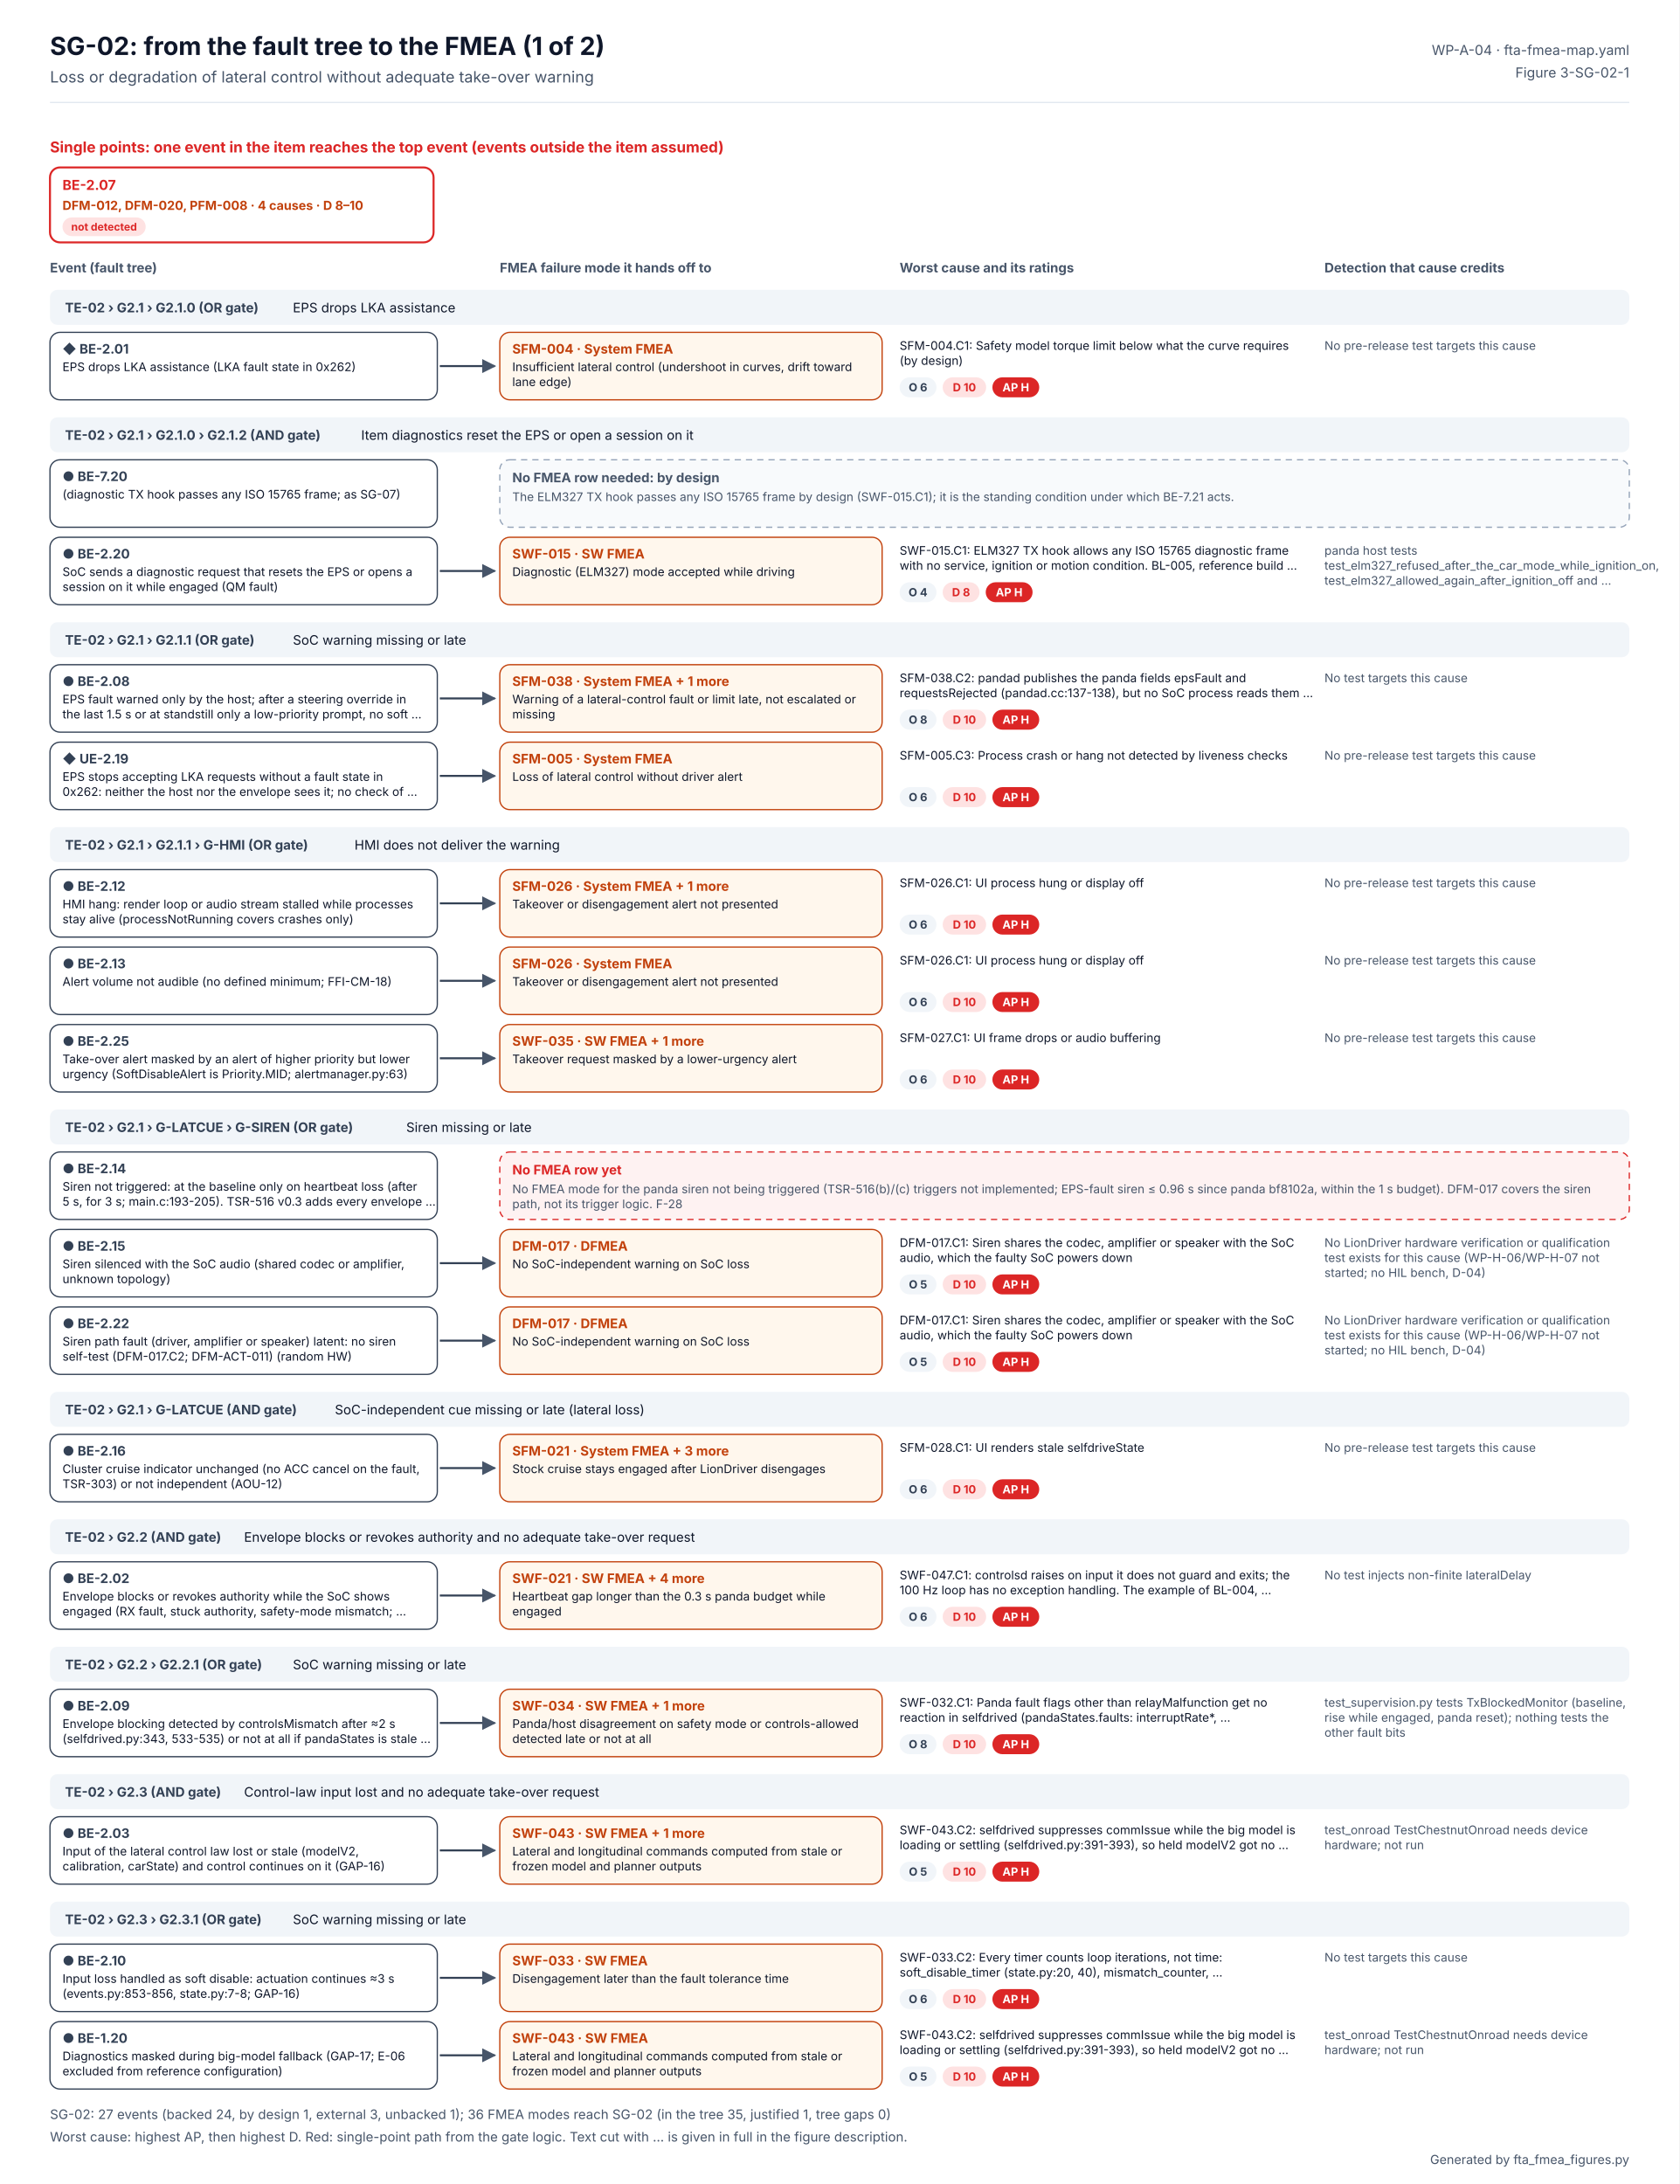
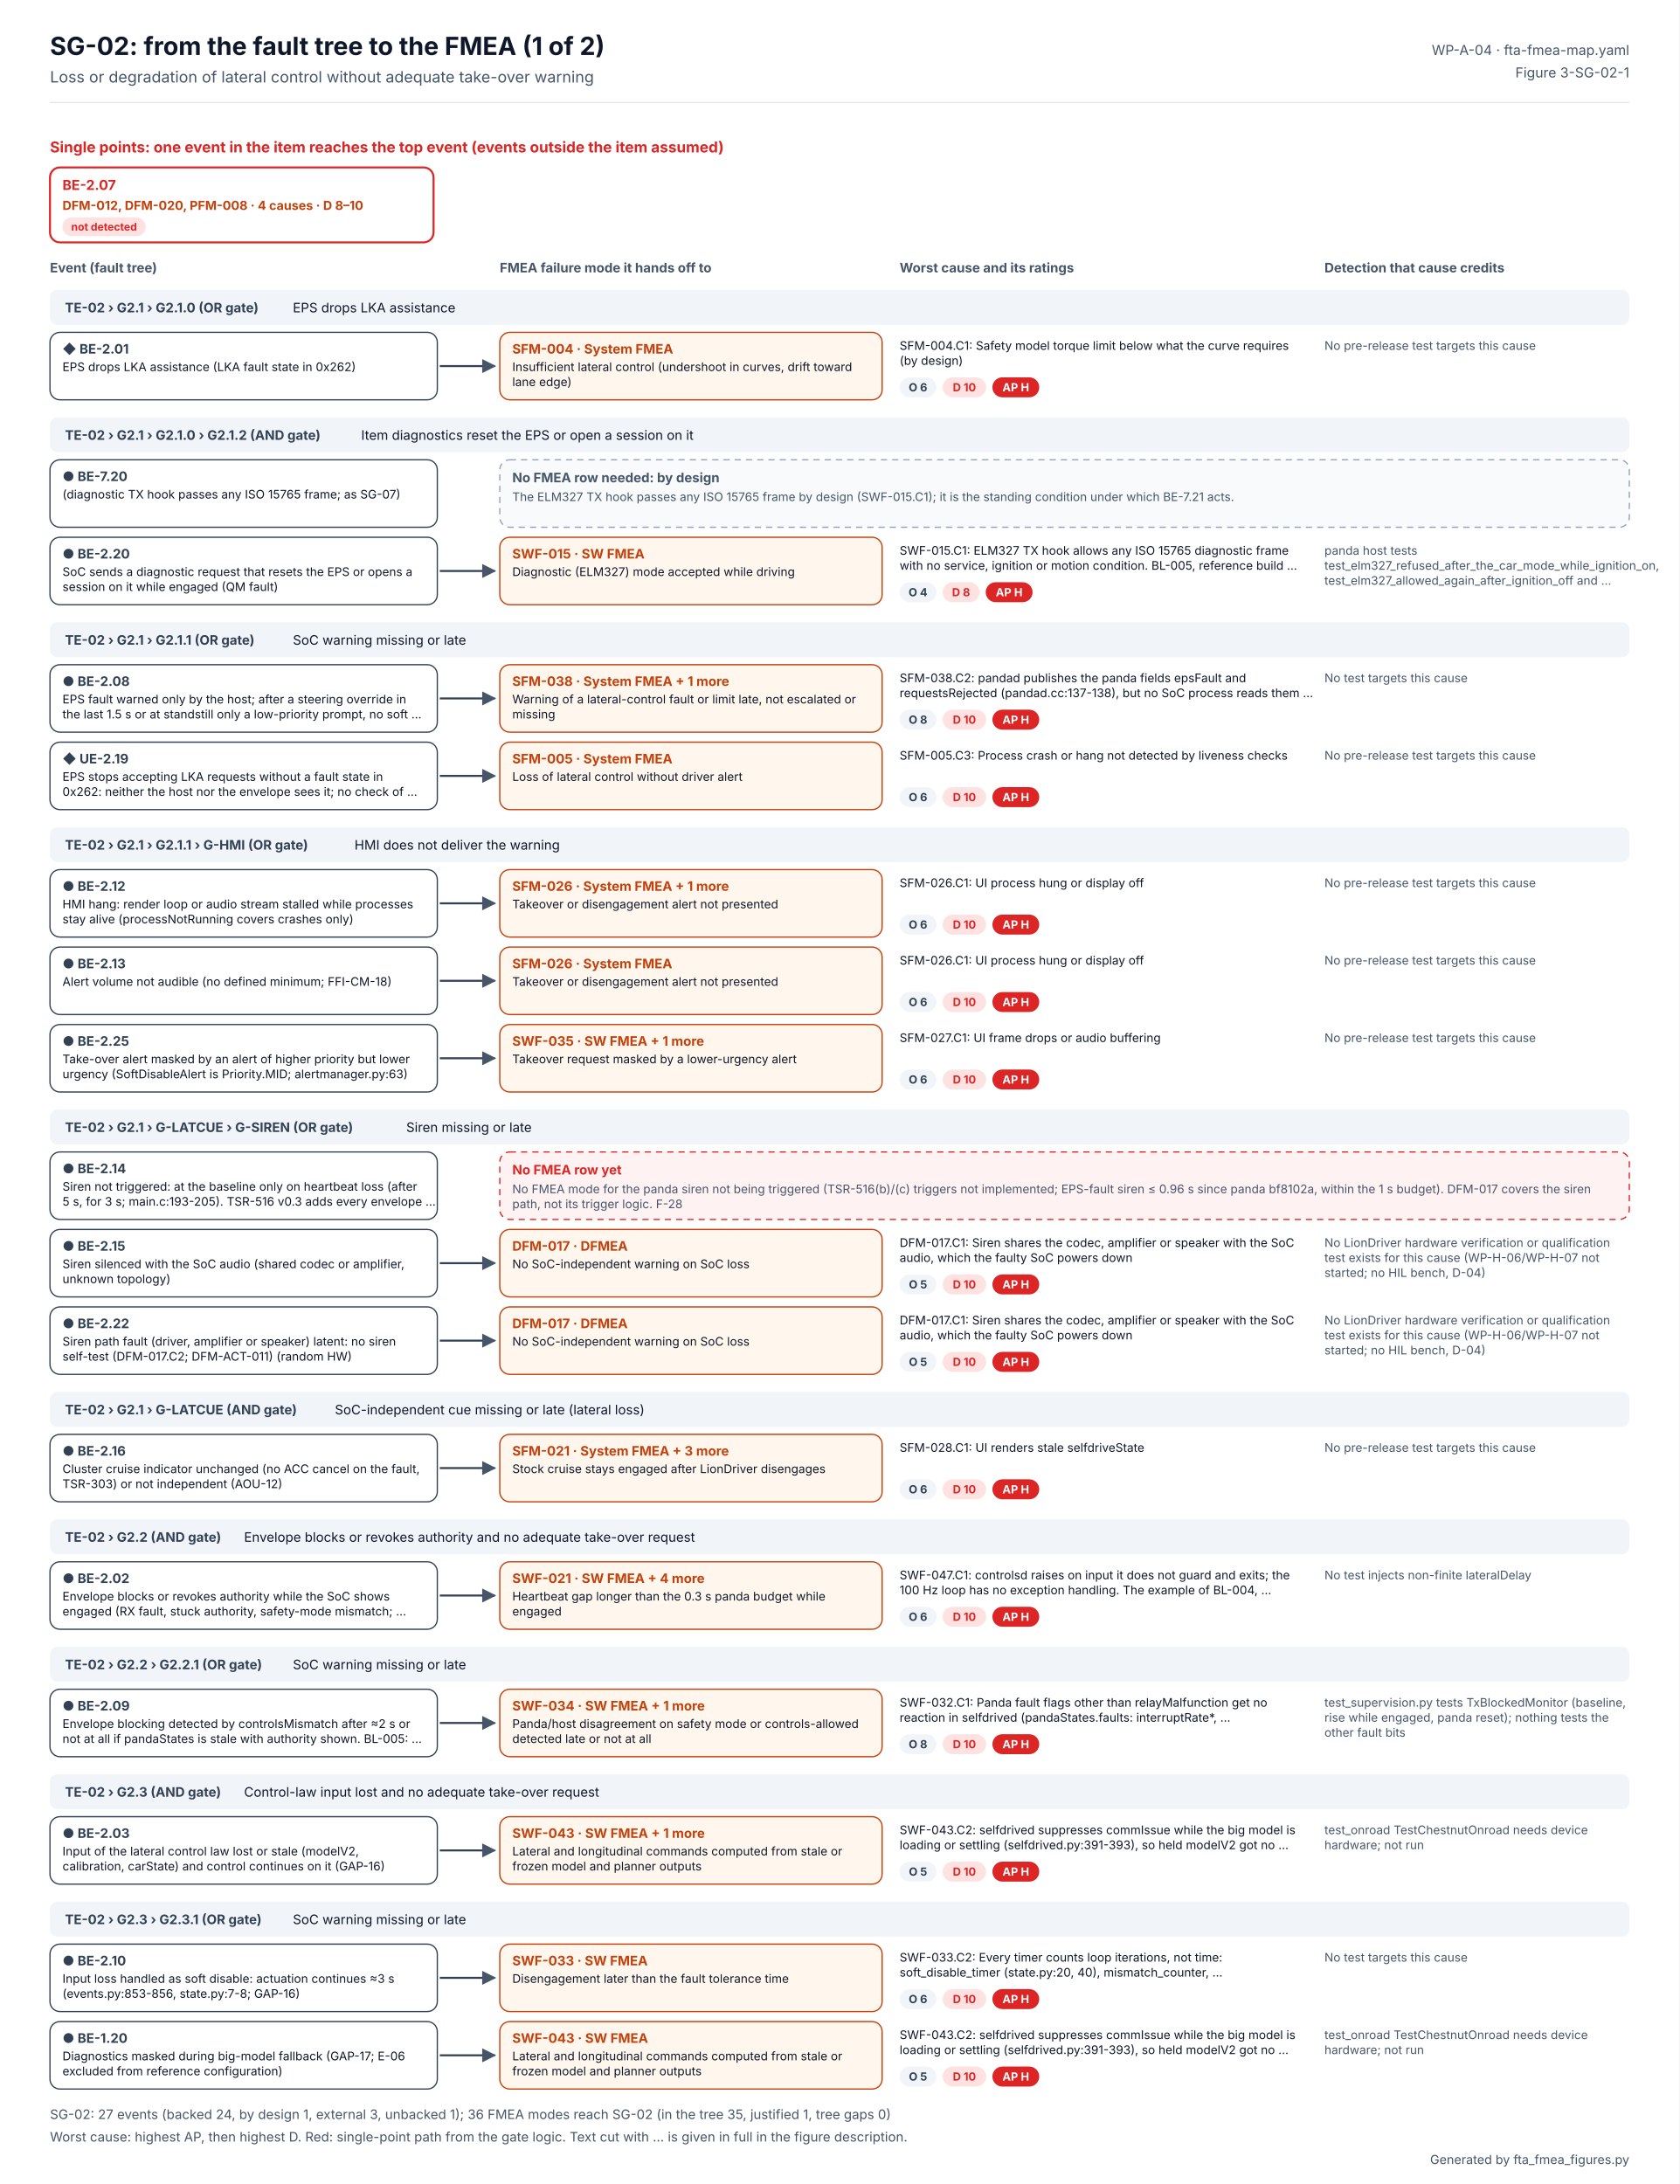
<svg xmlns="http://www.w3.org/2000/svg" width="1344" height="1748" viewBox="0 0 1344 1748" font-family="Inter, 'Segoe UI', Helvetica, Arial, sans-serif" role="img" aria-labelledby="t d">
  <defs>
    <marker id="ab" viewBox="0 0 10 10" refX="9" refY="5" markerWidth="7" markerHeight="7" orient="auto">
      <path d="M0 0L10 5L0 10z" fill="#2563EB" />
    </marker>
    <marker id="ao" viewBox="0 0 10 10" refX="9" refY="5" markerWidth="7" markerHeight="7" orient="auto">
      <path d="M0 0L10 5L0 10z" fill="#C2410C" />
    </marker>
    <marker id="ag" viewBox="0 0 10 10" refX="9" refY="5" markerWidth="7" markerHeight="7" orient="auto">
      <path d="M0 0L10 5L0 10z" fill="#475569" />
    </marker>
  </defs>
  <rect width="1344" height="1748" fill="#FFFFFF" />
  <text x="40" y="44" font-size="20" fill="#0F172A" font-weight="700">SG-02: from the fault tree to the FMEA (1 of 2)</text>
  <text x="40" y="66" font-size="12.5" fill="#475569">Loss or degradation of lateral control without adequate take-over warning</text>
  <text x="1304" y="44" font-size="11" fill="#475569" text-anchor="end">WP-A-04 · fta-fmea-map.yaml</text>
  <text x="1304" y="62" font-size="11" fill="#475569" text-anchor="end">Figure 3-SG-02-1</text>
  <line x1="40" y1="82" x2="1304" y2="82" stroke="#E2E8F0" />
  <text x="40" y="122" font-size="12" fill="#DC2626" font-weight="700">Single points: one event in the item reaches the top event (events outside the item assumed)</text>
  <rect x="40" y="134" width="307" height="60" rx="8" fill="#FFFFFF" stroke="#DC2626" stroke-width="1.6" />
  <text x="50" y="152" font-size="11" fill="#DC2626" font-weight="700">BE-2.07</text>
  <text x="50" y="168" font-size="10" fill="#C2410C" font-weight="700">DFM-012, DFM-020, PFM-008 · 4 causes · D 8–10</text>
  <rect x="50" y="174" width="66.6" height="15" rx="7.5" fill="#FEE2E2" />
  <text x="83.309" y="184.56" font-size="8.5" fill="#DC2626" font-weight="700" text-anchor="middle">not detected</text>
  <text x="40" y="218" font-size="10.5" fill="#475569" font-weight="700">Event (fault tree)</text>
  <text x="400" y="218" font-size="10.5" fill="#475569" font-weight="700">FMEA failure mode it hands off to</text>
  <text x="720" y="218" font-size="10.5" fill="#475569" font-weight="700">Worst cause and its ratings</text>
  <text x="1060" y="218" font-size="10.5" fill="#475569" font-weight="700">Detection that cause credits</text>
  <rect x="40" y="232" width="1264" height="28" rx="6" fill="#F1F5F9" />
  <text x="52" y="250" font-size="10.5" fill="#334155" font-weight="700">TE-02 › G2.1 › G2.1.0 (OR gate)</text>
  <text x="234.4" y="250" font-size="10.5" fill="#0F172A">EPS drops LKA assistance</text>
  <rect x="40" y="266" width="310" height="54" rx="8" fill="#FFFFFF" stroke="#334155" stroke-width="1" />
  <text x="50" y="283" font-size="10.5" fill="#334155" font-weight="700">◆ BE-2.01</text>
  <text x="50" y="297" font-size="9.5" fill="#0F172A">EPS drops LKA assistance (LKA fault state in 0x262)</text>
  <g>
    <animate attributeName="opacity" values="0.2;0.2;1;1" keyTimes="0;0.08;0.14;1" dur="6s" repeatCount="indefinite" />
    <path d="M352 293 H396" stroke="#334155" stroke-width="1.6" marker-end="url(#ag)" />
    <rect x="400" y="266" width="306" height="54" rx="8" fill="#FFF7ED" stroke="#C2410C" />
    <text x="410" y="283" font-size="10.5" fill="#C2410C" font-weight="700">SFM-004 · System FMEA</text>
    <text x="410" y="297" font-size="9.5" fill="#0F172A">Insufficient lateral control (undershoot in curves, drift toward</text>
    <text x="410" y="309" font-size="9.5" fill="#0F172A">lane edge)</text>
    <text x="720" y="280" font-size="9.5" fill="#0F172A">SFM-004.C1: Safety model torque limit below what the curve requires</text>
    <text x="720" y="292" font-size="9.5" fill="#0F172A">(by design)</text>
    <rect x="720" y="302" width="29.5" height="16" rx="8" fill="#F1F5F9" />
    <text x="734.727" y="313.24" font-size="9" fill="#334155" font-weight="700" text-anchor="middle">O 6</text>
    <rect x="754.455" y="302" width="34.8" height="16" rx="8" fill="#FEE2E2" />
    <text x="771.853" y="313.24" font-size="9" fill="#DC2626" font-weight="700" text-anchor="middle">D 10</text>
    <rect x="794.252" y="302" width="37.5" height="16" rx="8" fill="#DC2626" />
    <text x="812.986" y="313.24" font-size="9" fill="#FFFFFF" font-weight="700" text-anchor="middle">AP H</text>
    <text x="1060" y="280" font-size="9.5" fill="#475569">No pre-release test targets this cause</text>
  </g>
  <rect x="40" y="334" width="1264" height="28" rx="6" fill="#F1F5F9" />
  <text x="52" y="352" font-size="10.5" fill="#334155" font-weight="700">TE-02 › G2.1 › G2.1.0 › G2.1.2 (AND gate)</text>
  <text x="289.049" y="352" font-size="10.5" fill="#0F172A">Item diagnostics reset the EPS or open a session on it</text>
  <rect x="40" y="368" width="310" height="54" rx="8" fill="#FFFFFF" stroke="#334155" stroke-width="1" />
  <text x="50" y="385" font-size="10.5" fill="#334155" font-weight="700">● BE-7.20</text>
  <text x="50" y="399" font-size="9.5" fill="#0F172A">(diagnostic TX hook passes any ISO 15765 frame; as SG-07)</text>
  <g>
    <animate attributeName="opacity" values="0.2;0.2;1;1" keyTimes="0;0.20;0.26;1" dur="6s" repeatCount="indefinite" />
    <rect x="400" y="368" width="904" height="54" rx="8" fill="#F8FAFC" stroke="#94A3B8" stroke-dasharray="5 4" />
    <text x="410" y="386" font-size="10.5" fill="#475569" font-weight="700">No FMEA row needed: by design</text>
    <text x="410" y="401" font-size="9.5" fill="#475569">The ELM327 TX hook passes any ISO 15765 frame by design (SWF-015.C1); it is the standing condition under which BE-7.21 acts.</text>
  </g>
  <rect x="40" y="430" width="310" height="54" rx="8" fill="#FFFFFF" stroke="#334155" stroke-width="1" />
  <text x="50" y="447" font-size="10.5" fill="#334155" font-weight="700">● BE-2.20</text>
  <text x="50" y="461" font-size="9.5" fill="#0F172A">SoC sends a diagnostic request that resets the EPS or opens a</text>
  <text x="50" y="473" font-size="9.5" fill="#0F172A">session on it while engaged (QM fault)</text>
  <g>
    <animate attributeName="opacity" values="0.2;0.2;1;1" keyTimes="0;0.32;0.38;1" dur="6s" repeatCount="indefinite" />
    <path d="M352 457 H396" stroke="#334155" stroke-width="1.6" marker-end="url(#ag)" />
    <rect x="400" y="430" width="306" height="54" rx="8" fill="#FFF7ED" stroke="#C2410C" />
    <text x="410" y="447" font-size="10.5" fill="#C2410C" font-weight="700">SWF-015 · SW FMEA</text>
    <text x="410" y="461" font-size="9.5" fill="#0F172A">Diagnostic (ELM327) mode accepted while driving</text>
    <text x="720" y="444" font-size="9.5" fill="#0F172A">SWF-015.C1: ELM327 TX hook allows any ISO 15765 diagnostic frame</text>
    <text x="720" y="456" font-size="9.5" fill="#0F172A">with no service, ignition or motion condition. BL-005, reference build …</text>
    <rect x="720" y="466" width="29.5" height="16" rx="8" fill="#F1F5F9" />
    <text x="734.727" y="477.24" font-size="9" fill="#334155" font-weight="700" text-anchor="middle">O 4</text>
    <rect x="754.455" y="466" width="29.5" height="16" rx="8" fill="#FEE2E2" />
    <text x="769.182" y="477.24" font-size="9" fill="#DC2626" font-weight="700" text-anchor="middle">D 8</text>
    <rect x="788.91" y="466" width="37.5" height="16" rx="8" fill="#DC2626" />
    <text x="807.644" y="477.24" font-size="9" fill="#FFFFFF" font-weight="700" text-anchor="middle">AP H</text>
    <text x="1060" y="444" font-size="9.5" fill="#475569">panda host tests</text>
    <text x="1060" y="456" font-size="9.5" fill="#475569">test_elm327_refused_after_the_car_mode_while_ignition_on,</text>
    <text x="1060" y="468" font-size="9.5" fill="#475569">test_elm327_allowed_again_after_ignition_off and …</text>
  </g>
  <rect x="40" y="498" width="1264" height="28" rx="6" fill="#F1F5F9" />
  <text x="52" y="516" font-size="10.5" fill="#334155" font-weight="700">TE-02 › G2.1 › G2.1.1 (OR gate)</text>
  <text x="234.4" y="516" font-size="10.5" fill="#0F172A">SoC warning missing or late</text>
  <rect x="40" y="532" width="310" height="54" rx="8" fill="#FFFFFF" stroke="#334155" stroke-width="1" />
  <text x="50" y="549" font-size="10.5" fill="#334155" font-weight="700">● BE-2.08</text>
  <text x="50" y="563" font-size="9.5" fill="#0F172A">EPS fault warned only by the host; after a steering override in</text>
  <text x="50" y="575" font-size="9.5" fill="#0F172A">the last 1.5 s or at standstill only a low-priority prompt, no soft …</text>
  <g>
    <animate attributeName="opacity" values="0.2;0.2;1;1" keyTimes="0;0.44;0.50;1" dur="6s" repeatCount="indefinite" />
    <path d="M352 559 H396" stroke="#334155" stroke-width="1.6" marker-end="url(#ag)" />
    <rect x="400" y="532" width="306" height="54" rx="8" fill="#FFF7ED" stroke="#C2410C" />
    <text x="410" y="549" font-size="10.5" fill="#C2410C" font-weight="700">SFM-038 · System FMEA  + 1 more</text>
    <text x="410" y="563" font-size="9.5" fill="#0F172A">Warning of a lateral-control fault or limit late, not escalated or</text>
    <text x="410" y="575" font-size="9.5" fill="#0F172A">missing</text>
    <text x="720" y="546" font-size="9.5" fill="#0F172A">SFM-038.C2: pandad publishes the panda fields epsFault and</text>
    <text x="720" y="558" font-size="9.5" fill="#0F172A">requestsRejected (pandad.cc:137-138), but no SoC process reads them …</text>
    <rect x="720" y="568" width="29.5" height="16" rx="8" fill="#F1F5F9" />
    <text x="734.727" y="579.24" font-size="9" fill="#334155" font-weight="700" text-anchor="middle">O 8</text>
    <rect x="754.455" y="568" width="34.8" height="16" rx="8" fill="#FEE2E2" />
    <text x="771.853" y="579.24" font-size="9" fill="#DC2626" font-weight="700" text-anchor="middle">D 10</text>
    <rect x="794.252" y="568" width="37.5" height="16" rx="8" fill="#DC2626" />
    <text x="812.986" y="579.24" font-size="9" fill="#FFFFFF" font-weight="700" text-anchor="middle">AP H</text>
    <text x="1060" y="546" font-size="9.5" fill="#475569">No test targets this cause</text>
  </g>
  <rect x="40" y="594" width="310" height="54" rx="8" fill="#FFFFFF" stroke="#334155" stroke-width="1" />
  <text x="50" y="611" font-size="10.5" fill="#334155" font-weight="700">◆ UE-2.19</text>
  <text x="50" y="625" font-size="9.5" fill="#0F172A">EPS stops accepting LKA requests without a fault state in</text>
  <text x="50" y="637" font-size="9.5" fill="#0F172A">0x262: neither the host nor the envelope sees it; no check of …</text>
  <g>
    <animate attributeName="opacity" values="0.2;0.2;1;1" keyTimes="0;0.56;0.62;1" dur="6s" repeatCount="indefinite" />
    <path d="M352 621 H396" stroke="#334155" stroke-width="1.6" marker-end="url(#ag)" />
    <rect x="400" y="594" width="306" height="54" rx="8" fill="#FFF7ED" stroke="#C2410C" />
    <text x="410" y="611" font-size="10.5" fill="#C2410C" font-weight="700">SFM-005 · System FMEA</text>
    <text x="410" y="625" font-size="9.5" fill="#0F172A">Loss of lateral control without driver alert</text>
    <text x="720" y="608" font-size="9.5" fill="#0F172A">SFM-005.C3: Process crash or hang not detected by liveness checks</text>
    <rect x="720" y="630" width="29.5" height="16" rx="8" fill="#F1F5F9" />
    <text x="734.727" y="641.24" font-size="9" fill="#334155" font-weight="700" text-anchor="middle">O 6</text>
    <rect x="754.455" y="630" width="34.8" height="16" rx="8" fill="#FEE2E2" />
    <text x="771.853" y="641.24" font-size="9" fill="#DC2626" font-weight="700" text-anchor="middle">D 10</text>
    <rect x="794.252" y="630" width="37.5" height="16" rx="8" fill="#DC2626" />
    <text x="812.986" y="641.24" font-size="9" fill="#FFFFFF" font-weight="700" text-anchor="middle">AP H</text>
    <text x="1060" y="608" font-size="9.5" fill="#475569">No pre-release test targets this cause</text>
  </g>
  <rect x="40" y="662" width="1264" height="28" rx="6" fill="#F1F5F9" />
  <text x="52" y="680" font-size="10.5" fill="#334155" font-weight="700">TE-02 › G2.1 › G2.1.1 › G-HMI (OR gate)</text>
  <text x="283.706" y="680" font-size="10.5" fill="#0F172A">HMI does not deliver the warning</text>
  <rect x="40" y="696" width="310" height="54" rx="8" fill="#FFFFFF" stroke="#334155" stroke-width="1" />
  <text x="50" y="713" font-size="10.5" fill="#334155" font-weight="700">● BE-2.12</text>
  <text x="50" y="727" font-size="9.5" fill="#0F172A">HMI hang: render loop or audio stream stalled while processes</text>
  <text x="50" y="739" font-size="9.5" fill="#0F172A">stay alive (processNotRunning covers crashes only)</text>
  <g>
    <animate attributeName="opacity" values="0.2;0.2;1;1" keyTimes="0;0.68;0.74;1" dur="6s" repeatCount="indefinite" />
    <path d="M352 723 H396" stroke="#334155" stroke-width="1.6" marker-end="url(#ag)" />
    <rect x="400" y="696" width="306" height="54" rx="8" fill="#FFF7ED" stroke="#C2410C" />
    <text x="410" y="713" font-size="10.5" fill="#C2410C" font-weight="700">SFM-026 · System FMEA  + 1 more</text>
    <text x="410" y="727" font-size="9.5" fill="#0F172A">Takeover or disengagement alert not presented</text>
    <text x="720" y="710" font-size="9.5" fill="#0F172A">SFM-026.C1: UI process hung or display off</text>
    <rect x="720" y="732" width="29.5" height="16" rx="8" fill="#F1F5F9" />
    <text x="734.727" y="743.24" font-size="9" fill="#334155" font-weight="700" text-anchor="middle">O 6</text>
    <rect x="754.455" y="732" width="34.8" height="16" rx="8" fill="#FEE2E2" />
    <text x="771.853" y="743.24" font-size="9" fill="#DC2626" font-weight="700" text-anchor="middle">D 10</text>
    <rect x="794.252" y="732" width="37.5" height="16" rx="8" fill="#DC2626" />
    <text x="812.986" y="743.24" font-size="9" fill="#FFFFFF" font-weight="700" text-anchor="middle">AP H</text>
    <text x="1060" y="710" font-size="9.5" fill="#475569">No pre-release test targets this cause</text>
  </g>
  <rect x="40" y="758" width="310" height="54" rx="8" fill="#FFFFFF" stroke="#334155" stroke-width="1" />
  <text x="50" y="775" font-size="10.5" fill="#334155" font-weight="700">● BE-2.13</text>
  <text x="50" y="789" font-size="9.5" fill="#0F172A">Alert volume not audible (no defined minimum; FFI-CM-18)</text>
  <g>
    <animate attributeName="opacity" values="0.2;0.2;1;1" keyTimes="0;0.08;0.14;1" dur="6s" repeatCount="indefinite" />
    <path d="M352 785 H396" stroke="#334155" stroke-width="1.6" marker-end="url(#ag)" />
    <rect x="400" y="758" width="306" height="54" rx="8" fill="#FFF7ED" stroke="#C2410C" />
    <text x="410" y="775" font-size="10.5" fill="#C2410C" font-weight="700">SFM-026 · System FMEA</text>
    <text x="410" y="789" font-size="9.5" fill="#0F172A">Takeover or disengagement alert not presented</text>
    <text x="720" y="772" font-size="9.5" fill="#0F172A">SFM-026.C1: UI process hung or display off</text>
    <rect x="720" y="794" width="29.5" height="16" rx="8" fill="#F1F5F9" />
    <text x="734.727" y="805.24" font-size="9" fill="#334155" font-weight="700" text-anchor="middle">O 6</text>
    <rect x="754.455" y="794" width="34.8" height="16" rx="8" fill="#FEE2E2" />
    <text x="771.853" y="805.24" font-size="9" fill="#DC2626" font-weight="700" text-anchor="middle">D 10</text>
    <rect x="794.252" y="794" width="37.5" height="16" rx="8" fill="#DC2626" />
    <text x="812.986" y="805.24" font-size="9" fill="#FFFFFF" font-weight="700" text-anchor="middle">AP H</text>
    <text x="1060" y="772" font-size="9.5" fill="#475569">No pre-release test targets this cause</text>
  </g>
  <rect x="40" y="820" width="310" height="54" rx="8" fill="#FFFFFF" stroke="#334155" stroke-width="1" />
  <text x="50" y="837" font-size="10.5" fill="#334155" font-weight="700">● BE-2.25</text>
  <text x="50" y="851" font-size="9.5" fill="#0F172A">Take-over alert masked by an alert of higher priority but lower</text>
  <text x="50" y="863" font-size="9.5" fill="#0F172A">urgency (SoftDisableAlert is Priority.MID; alertmanager.py:63)</text>
  <g>
    <animate attributeName="opacity" values="0.2;0.2;1;1" keyTimes="0;0.20;0.26;1" dur="6s" repeatCount="indefinite" />
    <path d="M352 847 H396" stroke="#334155" stroke-width="1.6" marker-end="url(#ag)" />
    <rect x="400" y="820" width="306" height="54" rx="8" fill="#FFF7ED" stroke="#C2410C" />
    <text x="410" y="837" font-size="10.5" fill="#C2410C" font-weight="700">SWF-035 · SW FMEA  + 1 more</text>
    <text x="410" y="851" font-size="9.5" fill="#0F172A">Takeover request masked by a lower-urgency alert</text>
    <text x="720" y="834" font-size="9.5" fill="#0F172A">SFM-027.C1: UI frame drops or audio buffering</text>
    <rect x="720" y="856" width="29.5" height="16" rx="8" fill="#F1F5F9" />
    <text x="734.727" y="867.24" font-size="9" fill="#334155" font-weight="700" text-anchor="middle">O 6</text>
    <rect x="754.455" y="856" width="34.8" height="16" rx="8" fill="#FEE2E2" />
    <text x="771.853" y="867.24" font-size="9" fill="#DC2626" font-weight="700" text-anchor="middle">D 10</text>
    <rect x="794.252" y="856" width="37.5" height="16" rx="8" fill="#DC2626" />
    <text x="812.986" y="867.24" font-size="9" fill="#FFFFFF" font-weight="700" text-anchor="middle">AP H</text>
    <text x="1060" y="834" font-size="9.5" fill="#475569">No pre-release test targets this cause</text>
  </g>
  <rect x="40" y="888" width="1264" height="28" rx="6" fill="#F1F5F9" />
  <text x="52" y="906" font-size="10.5" fill="#334155" font-weight="700">TE-02 › G2.1 › G-LATCUE › G-SIREN (OR gate)</text>
  <text x="325.11" y="906" font-size="10.5" fill="#0F172A">Siren missing or late</text>
  <rect x="40" y="922" width="310" height="54" rx="8" fill="#FFFFFF" stroke="#334155" stroke-width="1" />
  <text x="50" y="939" font-size="10.5" fill="#334155" font-weight="700">● BE-2.14</text>
  <text x="50" y="953" font-size="9.5" fill="#0F172A">Siren not triggered: at the baseline only on heartbeat loss (after</text>
  <text x="50" y="965" font-size="9.5" fill="#0F172A">5 s, for 3 s; main.c:193-205). TSR-516 v0.3 adds every envelope …</text>
  <g>
    <animate attributeName="opacity" values="0.2;0.2;1;1" keyTimes="0;0.32;0.38;1" dur="6s" repeatCount="indefinite" />
    <rect x="400" y="922" width="904" height="54" rx="8" fill="#FEF2F2" stroke="#DC2626" stroke-dasharray="5 4" />
    <text x="410" y="940" font-size="10.5" fill="#DC2626" font-weight="700">No FMEA row yet</text>
    <text x="410" y="955" font-size="9.5" fill="#475569">No FMEA mode for the panda siren not being triggered (TSR-516(b)/(c) triggers not implemented; EPS-fault siren ≤ 0.96 s since panda bf8102a, within the 1 s budget). DFM-017 covers the siren</text>
    <text x="410" y="967" font-size="9.5" fill="#475569">path, not its trigger logic. F-28</text>
  </g>
  <rect x="40" y="984" width="310" height="54" rx="8" fill="#FFFFFF" stroke="#334155" stroke-width="1" />
  <text x="50" y="1001" font-size="10.5" fill="#334155" font-weight="700">● BE-2.15</text>
  <text x="50" y="1015" font-size="9.5" fill="#0F172A">Siren silenced with the SoC audio (shared codec or amplifier,</text>
  <text x="50" y="1027" font-size="9.5" fill="#0F172A">unknown topology)</text>
  <g>
    <animate attributeName="opacity" values="0.2;0.2;1;1" keyTimes="0;0.44;0.50;1" dur="6s" repeatCount="indefinite" />
    <path d="M352 1011 H396" stroke="#334155" stroke-width="1.6" marker-end="url(#ag)" />
    <rect x="400" y="984" width="306" height="54" rx="8" fill="#FFF7ED" stroke="#C2410C" />
    <text x="410" y="1001" font-size="10.5" fill="#C2410C" font-weight="700">DFM-017 · DFMEA</text>
    <text x="410" y="1015" font-size="9.5" fill="#0F172A">No SoC-independent warning on SoC loss</text>
    <text x="720" y="998" font-size="9.5" fill="#0F172A">DFM-017.C1: Siren shares the codec, amplifier or speaker with the SoC</text>
    <text x="720" y="1010" font-size="9.5" fill="#0F172A">audio, which the faulty SoC powers down</text>
    <rect x="720" y="1020" width="29.5" height="16" rx="8" fill="#F1F5F9" />
    <text x="734.727" y="1031.24" font-size="9" fill="#334155" font-weight="700" text-anchor="middle">O 5</text>
    <rect x="754.455" y="1020" width="34.8" height="16" rx="8" fill="#FEE2E2" />
    <text x="771.853" y="1031.24" font-size="9" fill="#DC2626" font-weight="700" text-anchor="middle">D 10</text>
    <rect x="794.252" y="1020" width="37.5" height="16" rx="8" fill="#DC2626" />
    <text x="812.986" y="1031.24" font-size="9" fill="#FFFFFF" font-weight="700" text-anchor="middle">AP H</text>
    <text x="1060" y="998" font-size="9.5" fill="#475569">No LionDriver hardware verification or qualification</text>
    <text x="1060" y="1010" font-size="9.5" fill="#475569">test exists for this cause (WP-H-06/WP-H-07 not</text>
    <text x="1060" y="1022" font-size="9.5" fill="#475569">started; no HIL bench, D-04)</text>
  </g>
  <rect x="40" y="1046" width="310" height="54" rx="8" fill="#FFFFFF" stroke="#334155" stroke-width="1" />
  <text x="50" y="1063" font-size="10.5" fill="#334155" font-weight="700">● BE-2.22</text>
  <text x="50" y="1077" font-size="9.5" fill="#0F172A">Siren path fault (driver, amplifier or speaker) latent: no siren</text>
  <text x="50" y="1089" font-size="9.5" fill="#0F172A">self-test (DFM-017.C2; DFM-ACT-011) (random HW)</text>
  <g>
    <animate attributeName="opacity" values="0.2;0.2;1;1" keyTimes="0;0.56;0.62;1" dur="6s" repeatCount="indefinite" />
    <path d="M352 1073 H396" stroke="#334155" stroke-width="1.6" marker-end="url(#ag)" />
    <rect x="400" y="1046" width="306" height="54" rx="8" fill="#FFF7ED" stroke="#C2410C" />
    <text x="410" y="1063" font-size="10.5" fill="#C2410C" font-weight="700">DFM-017 · DFMEA</text>
    <text x="410" y="1077" font-size="9.5" fill="#0F172A">No SoC-independent warning on SoC loss</text>
    <text x="720" y="1060" font-size="9.5" fill="#0F172A">DFM-017.C1: Siren shares the codec, amplifier or speaker with the SoC</text>
    <text x="720" y="1072" font-size="9.5" fill="#0F172A">audio, which the faulty SoC powers down</text>
    <rect x="720" y="1082" width="29.5" height="16" rx="8" fill="#F1F5F9" />
    <text x="734.727" y="1093.24" font-size="9" fill="#334155" font-weight="700" text-anchor="middle">O 5</text>
    <rect x="754.455" y="1082" width="34.8" height="16" rx="8" fill="#FEE2E2" />
    <text x="771.853" y="1093.24" font-size="9" fill="#DC2626" font-weight="700" text-anchor="middle">D 10</text>
    <rect x="794.252" y="1082" width="37.5" height="16" rx="8" fill="#DC2626" />
    <text x="812.986" y="1093.24" font-size="9" fill="#FFFFFF" font-weight="700" text-anchor="middle">AP H</text>
    <text x="1060" y="1060" font-size="9.5" fill="#475569">No LionDriver hardware verification or qualification</text>
    <text x="1060" y="1072" font-size="9.5" fill="#475569">test exists for this cause (WP-H-06/WP-H-07 not</text>
    <text x="1060" y="1084" font-size="9.5" fill="#475569">started; no HIL bench, D-04)</text>
  </g>
  <rect x="40" y="1114" width="1264" height="28" rx="6" fill="#F1F5F9" />
  <text x="52" y="1132" font-size="10.5" fill="#334155" font-weight="700">TE-02 › G2.1 › G-LATCUE (AND gate)</text>
  <text x="268.013" y="1132" font-size="10.5" fill="#0F172A">SoC-independent cue missing or late (lateral loss)</text>
  <rect x="40" y="1148" width="310" height="54" rx="8" fill="#FFFFFF" stroke="#334155" stroke-width="1" />
  <text x="50" y="1165" font-size="10.5" fill="#334155" font-weight="700">● BE-2.16</text>
  <text x="50" y="1179" font-size="9.5" fill="#0F172A">Cluster cruise indicator unchanged (no ACC cancel on the fault,</text>
  <text x="50" y="1191" font-size="9.5" fill="#0F172A">TSR-303) or not independent (AOU-12)</text>
  <g>
    <animate attributeName="opacity" values="0.2;0.2;1;1" keyTimes="0;0.68;0.74;1" dur="6s" repeatCount="indefinite" />
    <path d="M352 1175 H396" stroke="#334155" stroke-width="1.6" marker-end="url(#ag)" />
    <rect x="400" y="1148" width="306" height="54" rx="8" fill="#FFF7ED" stroke="#C2410C" />
    <text x="410" y="1165" font-size="10.5" fill="#C2410C" font-weight="700">SFM-021 · System FMEA  + 3 more</text>
    <text x="410" y="1179" font-size="9.5" fill="#0F172A">Stock cruise stays engaged after LionDriver disengages</text>
    <text x="720" y="1162" font-size="9.5" fill="#0F172A">SFM-028.C1: UI renders stale selfdriveState</text>
    <rect x="720" y="1184" width="29.5" height="16" rx="8" fill="#F1F5F9" />
    <text x="734.727" y="1195.24" font-size="9" fill="#334155" font-weight="700" text-anchor="middle">O 6</text>
    <rect x="754.455" y="1184" width="34.8" height="16" rx="8" fill="#FEE2E2" />
    <text x="771.853" y="1195.24" font-size="9" fill="#DC2626" font-weight="700" text-anchor="middle">D 10</text>
    <rect x="794.252" y="1184" width="37.5" height="16" rx="8" fill="#DC2626" />
    <text x="812.986" y="1195.24" font-size="9" fill="#FFFFFF" font-weight="700" text-anchor="middle">AP H</text>
    <text x="1060" y="1162" font-size="9.5" fill="#475569">No pre-release test targets this cause</text>
  </g>
  <rect x="40" y="1216" width="1264" height="28" rx="6" fill="#F1F5F9" />
  <text x="52" y="1234" font-size="10.5" fill="#334155" font-weight="700">TE-02 › G2.2 (AND gate)</text>
  <text x="195.334" y="1234" font-size="10.5" fill="#0F172A">Envelope blocks or revokes authority and no adequate take-over request</text>
  <rect x="40" y="1250" width="310" height="54" rx="8" fill="#FFFFFF" stroke="#334155" stroke-width="1" />
  <text x="50" y="1267" font-size="10.5" fill="#334155" font-weight="700">● BE-2.02</text>
  <text x="50" y="1281" font-size="9.5" fill="#0F172A">Envelope blocks or revokes authority while the SoC shows</text>
  <text x="50" y="1293" font-size="9.5" fill="#0F172A">engaged (RX fault, stuck authority, safety-mode mismatch; …</text>
  <g>
    <animate attributeName="opacity" values="0.2;0.2;1;1" keyTimes="0;0.08;0.14;1" dur="6s" repeatCount="indefinite" />
    <path d="M352 1277 H396" stroke="#334155" stroke-width="1.6" marker-end="url(#ag)" />
    <rect x="400" y="1250" width="306" height="54" rx="8" fill="#FFF7ED" stroke="#C2410C" />
    <text x="410" y="1267" font-size="10.5" fill="#C2410C" font-weight="700">SWF-021 · SW FMEA  + 4 more</text>
    <text x="410" y="1281" font-size="9.5" fill="#0F172A">Heartbeat gap longer than the 0.3 s panda budget while</text>
    <text x="410" y="1293" font-size="9.5" fill="#0F172A">engaged</text>
    <text x="720" y="1264" font-size="9.5" fill="#0F172A">SWF-047.C1: controlsd raises on input it does not guard and exits; the</text>
    <text x="720" y="1276" font-size="9.5" fill="#0F172A">100 Hz loop has no exception handling. The example of BL-004, …</text>
    <rect x="720" y="1286" width="29.5" height="16" rx="8" fill="#F1F5F9" />
    <text x="734.727" y="1297.24" font-size="9" fill="#334155" font-weight="700" text-anchor="middle">O 6</text>
    <rect x="754.455" y="1286" width="34.8" height="16" rx="8" fill="#FEE2E2" />
    <text x="771.853" y="1297.24" font-size="9" fill="#DC2626" font-weight="700" text-anchor="middle">D 10</text>
    <rect x="794.252" y="1286" width="37.5" height="16" rx="8" fill="#DC2626" />
    <text x="812.986" y="1297.24" font-size="9" fill="#FFFFFF" font-weight="700" text-anchor="middle">AP H</text>
    <text x="1060" y="1264" font-size="9.5" fill="#475569">No test injects non-finite lateralDelay</text>
  </g>
  <rect x="40" y="1318" width="1264" height="28" rx="6" fill="#F1F5F9" />
  <text x="52" y="1336" font-size="10.5" fill="#334155" font-weight="700">TE-02 › G2.2 › G2.2.1 (OR gate)</text>
  <text x="234.4" y="1336" font-size="10.5" fill="#0F172A">SoC warning missing or late</text>
  <rect x="40" y="1352" width="310" height="54" rx="8" fill="#FFFFFF" stroke="#334155" stroke-width="1" />
  <text x="50" y="1369" font-size="10.5" fill="#334155" font-weight="700">● BE-2.09</text>
-   <text x="50" y="1383" font-size="9.5" fill="#0F172A">Envelope blocking detected by controlsMismatch after ≈2 s</text>
-   <text x="50" y="1395" font-size="9.5" fill="#0F172A">(selfdrived.py:343, 533-535) or not at all if pandaStates is stale …</text>
+   <text x="50" y="1383" font-size="9.5" fill="#0F172A">Envelope blocking detected by controlsMismatch after ≈2 s or</text>
+   <text x="50" y="1395" font-size="9.5" fill="#0F172A">not at all if pandaStates is stale with authority shown. BL-005: …</text>
  <g>
    <animate attributeName="opacity" values="0.2;0.2;1;1" keyTimes="0;0.20;0.26;1" dur="6s" repeatCount="indefinite" />
    <path d="M352 1379 H396" stroke="#334155" stroke-width="1.6" marker-end="url(#ag)" />
    <rect x="400" y="1352" width="306" height="54" rx="8" fill="#FFF7ED" stroke="#C2410C" />
    <text x="410" y="1369" font-size="10.5" fill="#C2410C" font-weight="700">SWF-034 · SW FMEA  + 1 more</text>
    <text x="410" y="1383" font-size="9.5" fill="#0F172A">Panda/host disagreement on safety mode or controls-allowed</text>
    <text x="410" y="1395" font-size="9.5" fill="#0F172A">detected late or not at all</text>
    <text x="720" y="1366" font-size="9.5" fill="#0F172A">SWF-032.C1: Panda fault flags other than relayMalfunction get no</text>
    <text x="720" y="1378" font-size="9.5" fill="#0F172A">reaction in selfdrived (pandaStates.faults: interruptRate*, …</text>
    <rect x="720" y="1388" width="29.5" height="16" rx="8" fill="#F1F5F9" />
    <text x="734.727" y="1399.24" font-size="9" fill="#334155" font-weight="700" text-anchor="middle">O 8</text>
    <rect x="754.455" y="1388" width="34.8" height="16" rx="8" fill="#FEE2E2" />
    <text x="771.853" y="1399.24" font-size="9" fill="#DC2626" font-weight="700" text-anchor="middle">D 10</text>
    <rect x="794.252" y="1388" width="37.5" height="16" rx="8" fill="#DC2626" />
    <text x="812.986" y="1399.24" font-size="9" fill="#FFFFFF" font-weight="700" text-anchor="middle">AP H</text>
    <text x="1060" y="1366" font-size="9.5" fill="#475569">test_supervision.py tests TxBlockedMonitor (baseline,</text>
    <text x="1060" y="1378" font-size="9.5" fill="#475569">rise while engaged, panda reset); nothing tests the</text>
    <text x="1060" y="1390" font-size="9.5" fill="#475569">other fault bits</text>
  </g>
  <rect x="40" y="1420" width="1264" height="28" rx="6" fill="#F1F5F9" />
  <text x="52" y="1438" font-size="10.5" fill="#334155" font-weight="700">TE-02 › G2.3 (AND gate)</text>
  <text x="195.334" y="1438" font-size="10.5" fill="#0F172A">Control-law input lost and no adequate take-over request</text>
  <rect x="40" y="1454" width="310" height="54" rx="8" fill="#FFFFFF" stroke="#334155" stroke-width="1" />
  <text x="50" y="1471" font-size="10.5" fill="#334155" font-weight="700">● BE-2.03</text>
  <text x="50" y="1485" font-size="9.5" fill="#0F172A">Input of the lateral control law lost or stale (modelV2,</text>
  <text x="50" y="1497" font-size="9.5" fill="#0F172A">calibration, carState) and control continues on it (GAP-16)</text>
  <g>
    <animate attributeName="opacity" values="0.2;0.2;1;1" keyTimes="0;0.32;0.38;1" dur="6s" repeatCount="indefinite" />
    <path d="M352 1481 H396" stroke="#334155" stroke-width="1.6" marker-end="url(#ag)" />
    <rect x="400" y="1454" width="306" height="54" rx="8" fill="#FFF7ED" stroke="#C2410C" />
    <text x="410" y="1471" font-size="10.5" fill="#C2410C" font-weight="700">SWF-043 · SW FMEA  + 1 more</text>
    <text x="410" y="1485" font-size="9.5" fill="#0F172A">Lateral and longitudinal commands computed from stale or</text>
    <text x="410" y="1497" font-size="9.5" fill="#0F172A">frozen model and planner outputs</text>
    <text x="720" y="1468" font-size="9.5" fill="#0F172A">SWF-043.C2: selfdrived suppresses commIssue while the big model is</text>
    <text x="720" y="1480" font-size="9.5" fill="#0F172A">loading or settling (selfdrived.py:391-393), so held modelV2 got no …</text>
    <rect x="720" y="1490" width="29.5" height="16" rx="8" fill="#F1F5F9" />
    <text x="734.727" y="1501.24" font-size="9" fill="#334155" font-weight="700" text-anchor="middle">O 5</text>
    <rect x="754.455" y="1490" width="34.8" height="16" rx="8" fill="#FEE2E2" />
    <text x="771.853" y="1501.24" font-size="9" fill="#DC2626" font-weight="700" text-anchor="middle">D 10</text>
    <rect x="794.252" y="1490" width="37.5" height="16" rx="8" fill="#DC2626" />
    <text x="812.986" y="1501.24" font-size="9" fill="#FFFFFF" font-weight="700" text-anchor="middle">AP H</text>
    <text x="1060" y="1468" font-size="9.5" fill="#475569">test_onroad TestChestnutOnroad needs device</text>
    <text x="1060" y="1480" font-size="9.5" fill="#475569">hardware; not run</text>
  </g>
  <rect x="40" y="1522" width="1264" height="28" rx="6" fill="#F1F5F9" />
  <text x="52" y="1540" font-size="10.5" fill="#334155" font-weight="700">TE-02 › G2.3 › G2.3.1 (OR gate)</text>
  <text x="234.4" y="1540" font-size="10.5" fill="#0F172A">SoC warning missing or late</text>
  <rect x="40" y="1556" width="310" height="54" rx="8" fill="#FFFFFF" stroke="#334155" stroke-width="1" />
  <text x="50" y="1573" font-size="10.5" fill="#334155" font-weight="700">● BE-2.10</text>
  <text x="50" y="1587" font-size="9.5" fill="#0F172A">Input loss handled as soft disable: actuation continues ≈3 s</text>
  <text x="50" y="1599" font-size="9.5" fill="#0F172A">(events.py:853-856, state.py:7-8; GAP-16)</text>
  <g>
    <animate attributeName="opacity" values="0.2;0.2;1;1" keyTimes="0;0.44;0.50;1" dur="6s" repeatCount="indefinite" />
    <path d="M352 1583 H396" stroke="#334155" stroke-width="1.6" marker-end="url(#ag)" />
    <rect x="400" y="1556" width="306" height="54" rx="8" fill="#FFF7ED" stroke="#C2410C" />
    <text x="410" y="1573" font-size="10.5" fill="#C2410C" font-weight="700">SWF-033 · SW FMEA</text>
    <text x="410" y="1587" font-size="9.5" fill="#0F172A">Disengagement later than the fault tolerance time</text>
    <text x="720" y="1570" font-size="9.5" fill="#0F172A">SWF-033.C2: Every timer counts loop iterations, not time:</text>
    <text x="720" y="1582" font-size="9.5" fill="#0F172A">soft_disable_timer (state.py:20, 40), mismatch_counter, …</text>
    <rect x="720" y="1592" width="29.5" height="16" rx="8" fill="#F1F5F9" />
    <text x="734.727" y="1603.24" font-size="9" fill="#334155" font-weight="700" text-anchor="middle">O 6</text>
    <rect x="754.455" y="1592" width="34.8" height="16" rx="8" fill="#FEE2E2" />
    <text x="771.853" y="1603.24" font-size="9" fill="#DC2626" font-weight="700" text-anchor="middle">D 10</text>
    <rect x="794.252" y="1592" width="37.5" height="16" rx="8" fill="#DC2626" />
    <text x="812.986" y="1603.24" font-size="9" fill="#FFFFFF" font-weight="700" text-anchor="middle">AP H</text>
    <text x="1060" y="1570" font-size="9.5" fill="#475569">No test targets this cause</text>
  </g>
  <rect x="40" y="1618" width="310" height="54" rx="8" fill="#FFFFFF" stroke="#334155" stroke-width="1" />
  <text x="50" y="1635" font-size="10.5" fill="#334155" font-weight="700">● BE-1.20</text>
  <text x="50" y="1649" font-size="9.5" fill="#0F172A">Diagnostics masked during big-model fallback (GAP-17; E-06</text>
  <text x="50" y="1661" font-size="9.5" fill="#0F172A">excluded from reference configuration)</text>
  <g>
    <animate attributeName="opacity" values="0.2;0.2;1;1" keyTimes="0;0.56;0.62;1" dur="6s" repeatCount="indefinite" />
    <path d="M352 1645 H396" stroke="#334155" stroke-width="1.6" marker-end="url(#ag)" />
    <rect x="400" y="1618" width="306" height="54" rx="8" fill="#FFF7ED" stroke="#C2410C" />
    <text x="410" y="1635" font-size="10.5" fill="#C2410C" font-weight="700">SWF-043 · SW FMEA</text>
    <text x="410" y="1649" font-size="9.5" fill="#0F172A">Lateral and longitudinal commands computed from stale or</text>
    <text x="410" y="1661" font-size="9.5" fill="#0F172A">frozen model and planner outputs</text>
    <text x="720" y="1632" font-size="9.5" fill="#0F172A">SWF-043.C2: selfdrived suppresses commIssue while the big model is</text>
    <text x="720" y="1644" font-size="9.5" fill="#0F172A">loading or settling (selfdrived.py:391-393), so held modelV2 got no …</text>
    <rect x="720" y="1654" width="29.5" height="16" rx="8" fill="#F1F5F9" />
    <text x="734.727" y="1665.24" font-size="9" fill="#334155" font-weight="700" text-anchor="middle">O 5</text>
    <rect x="754.455" y="1654" width="34.8" height="16" rx="8" fill="#FEE2E2" />
    <text x="771.853" y="1665.24" font-size="9" fill="#DC2626" font-weight="700" text-anchor="middle">D 10</text>
    <rect x="794.252" y="1654" width="37.5" height="16" rx="8" fill="#DC2626" />
    <text x="812.986" y="1665.24" font-size="9" fill="#FFFFFF" font-weight="700" text-anchor="middle">AP H</text>
    <text x="1060" y="1632" font-size="9.5" fill="#475569">test_onroad TestChestnutOnroad needs device</text>
    <text x="1060" y="1644" font-size="9.5" fill="#475569">hardware; not run</text>
  </g>
  <text x="40" y="1696" font-size="10.5" fill="#475569">SG-02: 27 events (backed 24, by design 1, external 3, unbacked 1); 36 FMEA modes reach SG-02 (in the tree 35, justified 1, tree gaps 0)</text>
  <text x="40" y="1714" font-size="10.5" fill="#475569">Worst cause: highest AP, then highest D. Red: single-point path from the gate logic. Text cut with … is given in full in the figure description.</text>
  <text x="1304" y="1732" font-size="10" fill="#475569" text-anchor="end">Generated by fta_fmea_figures.py</text>
</svg>
